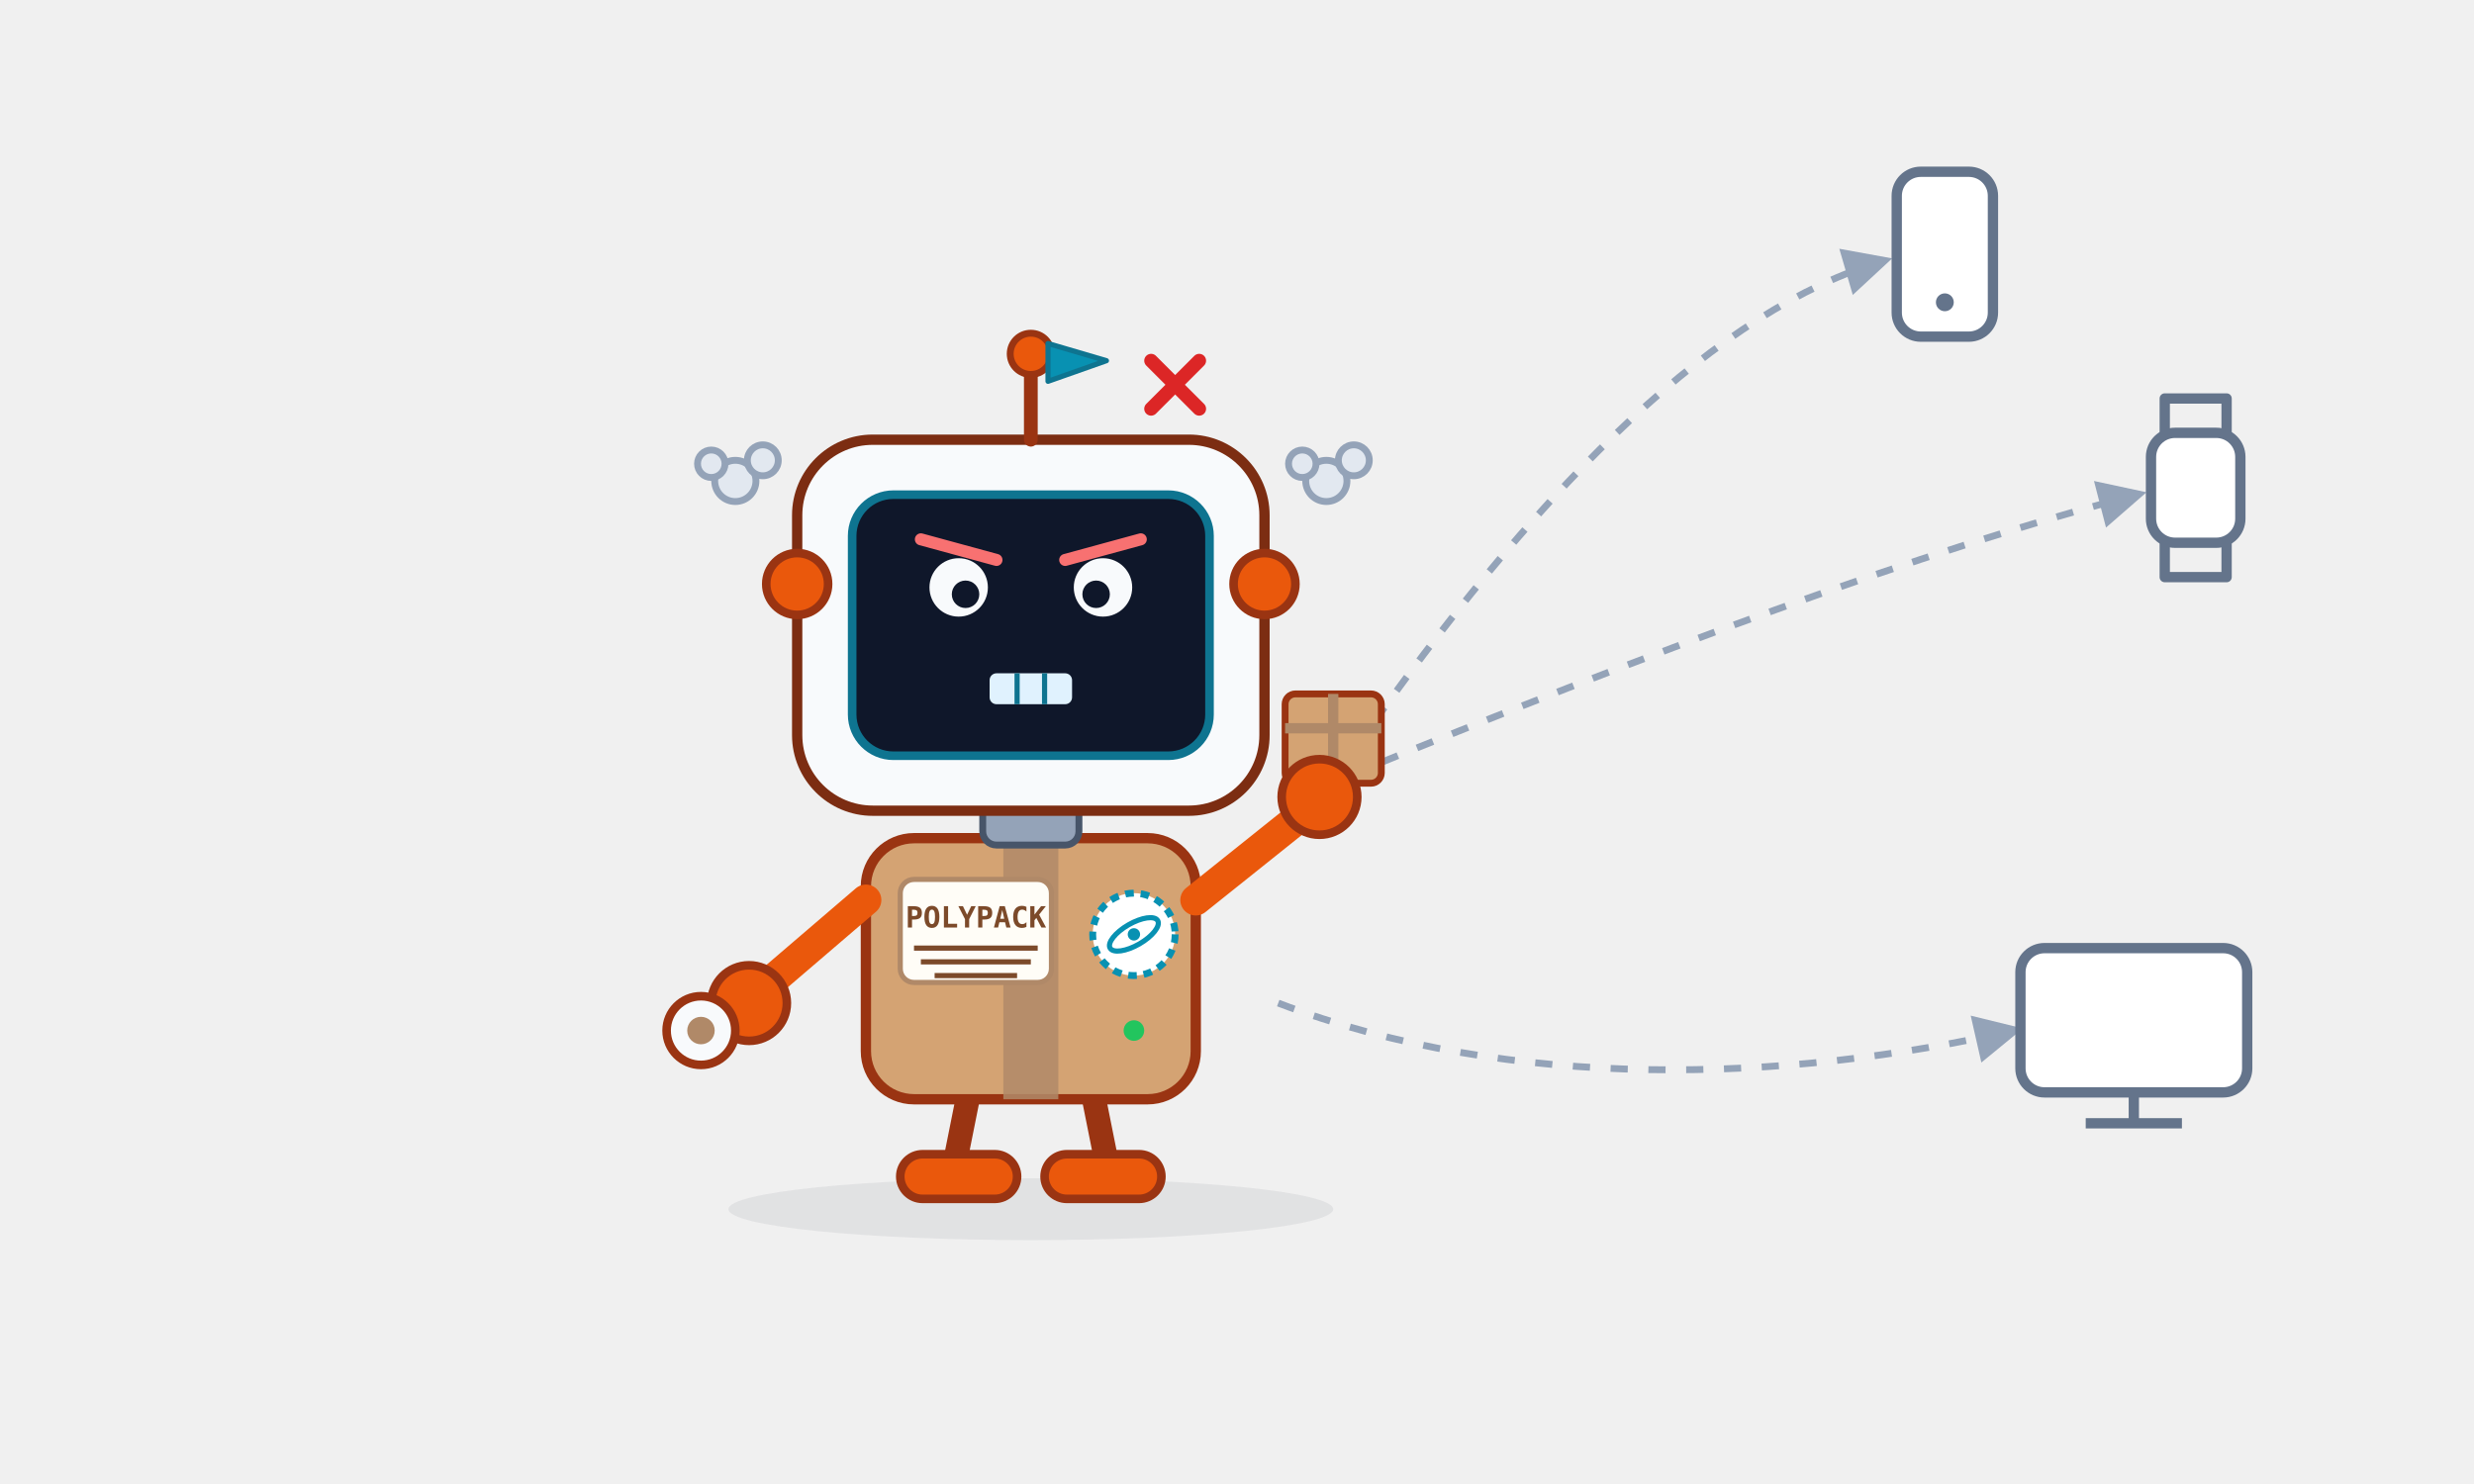
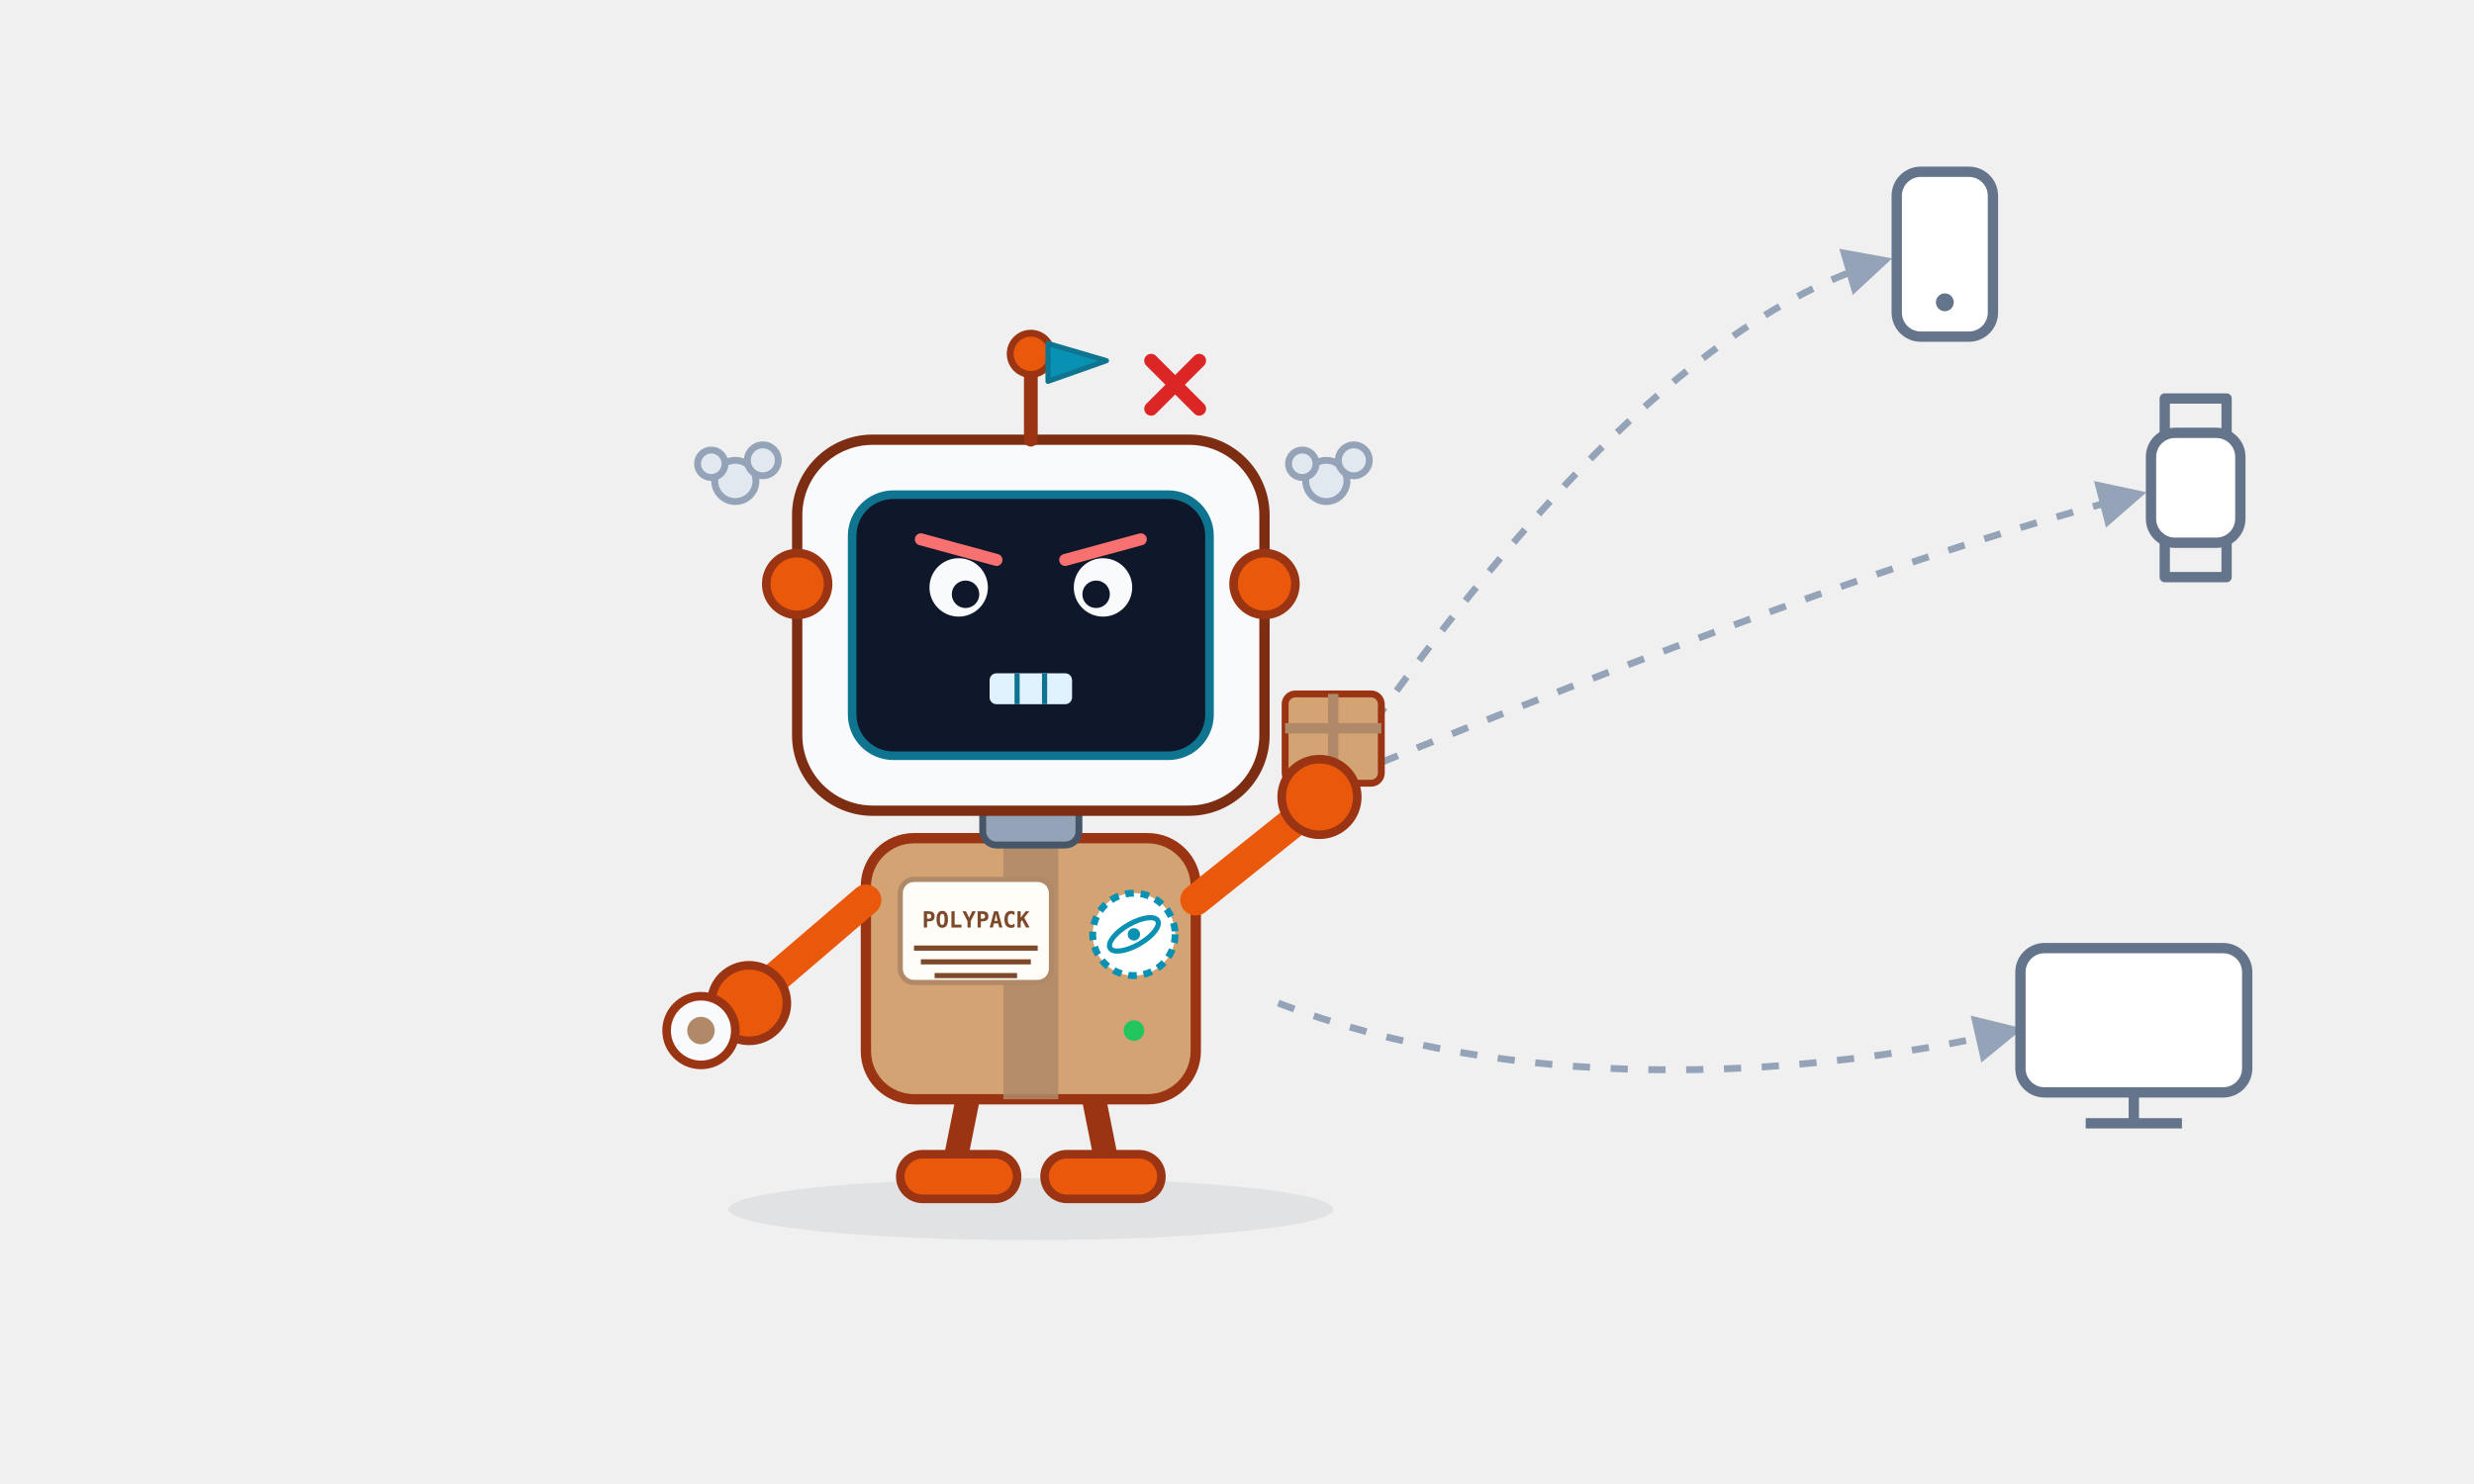
<svg xmlns="http://www.w3.org/2000/svg" width="640" height="384" viewBox="0 0 720 432" role="img" aria-labelledby="pax-t pax-d">
  <style>@media (prefers-reduced-motion: no-preference) {
    .pax-bot { animation: pax-rage 0.32s linear infinite; }
    .pax-vein { animation: pax-vein 0.7s ease-in-out infinite; }
    .pax-steam { animation: pax-steam 1.3s ease-out infinite; }
    .pax-steam-b { animation-delay: -0.65s; }
  }
  @keyframes pax-rage { 0%, 100% { transform: translateX(0); } 25% { transform: translateX(-2px); } 75% { transform: translateX(2px); } }
  @keyframes pax-vein { 0%, 100% { opacity: 0.75; transform: scale(0.9); } 50% { opacity: 1; transform: scale(1.15); } }
  @keyframes pax-steam { 0% { opacity: 0; transform: translateY(6px) scale(0.8); } 30% { opacity: 1; } 100% { opacity: 0; transform: translateY(-16px) scale(1.1); } }
  </style>
  <defs>
    <marker id="pax-arrow" viewBox="0 0 10 10" refX="8" refY="5" markerWidth="7" markerHeight="7" orient="auto-start-reverse">
      <path d="M0,0 L10,5 L0,10 z" fill="#94a3b8" />
    </marker>
    <clipPath id="pax-screen-clip">
      <rect x="248" y="144" width="104" height="76" rx="12" />
    </clipPath>
  </defs>
  <path d="M400,210 C 450,140 500,90 548,76" fill="none" stroke="#94a3b8" stroke-width="2" stroke-dasharray="5 6" marker-end="url(#pax-arrow)" />
  <path d="M392,226 C 480,190 560,160 622,144" fill="none" stroke="#94a3b8" stroke-width="2" stroke-dasharray="5 6" marker-end="url(#pax-arrow)" />
  <path d="M372,292 C 440,318 520,315 586,300" fill="none" stroke="#94a3b8" stroke-width="2" stroke-dasharray="5 6" marker-end="url(#pax-arrow)" />
  <g stroke="#64748b" stroke-width="3" fill="#ffffff" stroke-linejoin="round">
    <rect x="552" y="50" width="28" height="48" rx="7" />
    <rect x="626" y="126" width="26" height="32" rx="7" />
    <path d="M630,126 v-10 h18 v10 M630,158 v10 h18 v-10" fill="none" />
    <rect x="588" y="276" width="66" height="42" rx="7" />
    <path d="M621,318 v9 M607,327 h28" fill="none" />
  </g>
  <circle cx="566" cy="88" r="2.6" fill="#64748b" stroke="none" />
  <ellipse cx="300" cy="352" rx="88" ry="9" fill="#0f172a" opacity="0.07" />
  <g class="pax-bot">
    <g stroke="#9a3412" stroke-width="7" stroke-linecap="round" fill="none">
      <path d="M282,318 L278,338" />
      <path d="M318,318 L322,338" />
    </g>
    <rect x="262" y="336" width="34" height="13" rx="6.5" fill="#ea580c" stroke="#9a3412" stroke-width="2.5" />
    <rect x="304" y="336" width="34" height="13" rx="6.5" fill="#ea580c" stroke="#9a3412" stroke-width="2.5" />
    <rect x="252" y="244" width="96" height="76" rx="14" fill="#d4a373" stroke="#9a3412" stroke-width="3" />
    <rect x="292" y="244" width="16" height="76" fill="#b08968" opacity="0.85" />
    <rect x="262" y="256" width="44" height="30" rx="4" fill="#fffdf7" stroke="#b08968" stroke-width="1.5" />
-     <text x="284" y="270" text-anchor="middle" font-size="8.5" font-weight="700" font-family="'JetBrains Mono', ui-monospace, 'PingFang SC', 'Microsoft YaHei', monospace" fill="#7c4a2a">POLYPACK</text>
+     <text x="284" y="270" text-anchor="middle" font-size="6.5" font-weight="700" font-family="'JetBrains Mono', ui-monospace, 'PingFang SC', 'Microsoft YaHei', monospace" fill="#7c4a2a">POLYPACK</text>
    <path d="M266,276 h36 M268,280 h32 M272,284 h24" stroke="#7c4a2a" stroke-width="1.5" />
    <circle cx="330" cy="272" r="12" fill="#ffffff" stroke="#0891b2" stroke-width="2" stroke-dasharray="2.5 2" />
    <ellipse cx="330" cy="272" rx="8" ry="3.2" fill="none" stroke="#0891b2" stroke-width="1.5" transform="rotate(-30 330 272)" />
    <circle cx="330" cy="272" r="1.8" fill="#0891b2" />
    <circle cx="330" cy="300" r="3" fill="#22c55e" />
    <rect x="286" y="232" width="28" height="14" rx="4" fill="#94a3b8" stroke="#475569" stroke-width="2" />
    <rect x="232" y="128" width="136" height="108" rx="22" fill="#f8fafc" stroke="#7c2d12" stroke-width="3" />
    <rect x="248" y="144" width="104" height="76" rx="12" fill="#0f172a" stroke="#0e7490" stroke-width="2.5" />
    <g class="pax-face pax-face-angry">
      <g clip-path="url(#pax-screen-clip)">
        <circle cx="279" cy="171" r="8.5" fill="#f8fafc" />
        <circle cx="321" cy="171" r="8.5" fill="#f8fafc" />
        <circle cx="281" cy="173" r="4" fill="#0f172a" />
        <circle cx="319" cy="173" r="4" fill="#0f172a" />
        <path d="M268,157 L290,163" fill="none" stroke="#f87171" stroke-width="3.5" stroke-linecap="round" />
        <path d="M310,163 L332,157" fill="none" stroke="#f87171" stroke-width="3.5" stroke-linecap="round" />
        <rect x="288" y="196" width="24" height="9" rx="2" fill="#e0f2fe" />
        <path d="M296,196 v9 M304,196 v9" stroke="#0e7490" stroke-width="1.5" />
      </g>
      <g transform="translate(342,112)">
        <g class="pax-vein" stroke="#dc2626" stroke-width="4" stroke-linecap="round">
          <path d="M-7,-7 L7,7 M7,-7 L-7,7" />
        </g>
      </g>
      <g transform="translate(214,140)">
        <g class="pax-steam" fill="#e2e8f0" stroke="#94a3b8" stroke-width="2">
          <circle cx="0" cy="0" r="6" />
          <circle cx="8" cy="-6" r="4.5" />
          <circle cx="-7" cy="-5" r="4" />
        </g>
      </g>
      <g transform="translate(386,140)">
        <g class="pax-steam pax-steam-b" fill="#e2e8f0" stroke="#94a3b8" stroke-width="2">
          <circle cx="0" cy="0" r="6" />
          <circle cx="8" cy="-6" r="4.5" />
          <circle cx="-7" cy="-5" r="4" />
        </g>
      </g>
    </g>
    <circle cx="232" cy="170" r="9" fill="#ea580c" stroke="#9a3412" stroke-width="2.5" />
    <circle cx="368" cy="170" r="9" fill="#ea580c" stroke="#9a3412" stroke-width="2.5" />
    <path d="M300,128 L300,106" stroke="#9a3412" stroke-width="4" stroke-linecap="round" />
    <circle cx="300" cy="103" r="6" fill="#ea580c" stroke="#9a3412" stroke-width="2" />
    <path d="M305,100 L322,105 L305,111 Z" fill="#0891b2" stroke="#0e7490" stroke-width="1.5" stroke-linejoin="round" />
    <path d="M252,262 L224,286" stroke="#ea580c" stroke-width="9" stroke-linecap="round" />
    <circle cx="218" cy="292" r="11" fill="#ea580c" stroke="#9a3412" stroke-width="2.5" />
    <circle cx="204" cy="300" r="10" fill="#f8fafc" stroke="#9a3412" stroke-width="2.5" />
    <circle cx="204" cy="300" r="4" fill="#b08968" />
    <path d="M348,262 L378,238" stroke="#ea580c" stroke-width="9" stroke-linecap="round" />
    <rect x="374" y="202" width="28" height="26" rx="3" fill="#d4a373" stroke="#9a3412" stroke-width="2" />
    <path d="M388,202 v26 M374,212 h28" stroke="#b08968" stroke-width="3" />
    <circle cx="384" cy="232" r="11" fill="#ea580c" stroke="#9a3412" stroke-width="2.5" />
  </g>
</svg>
